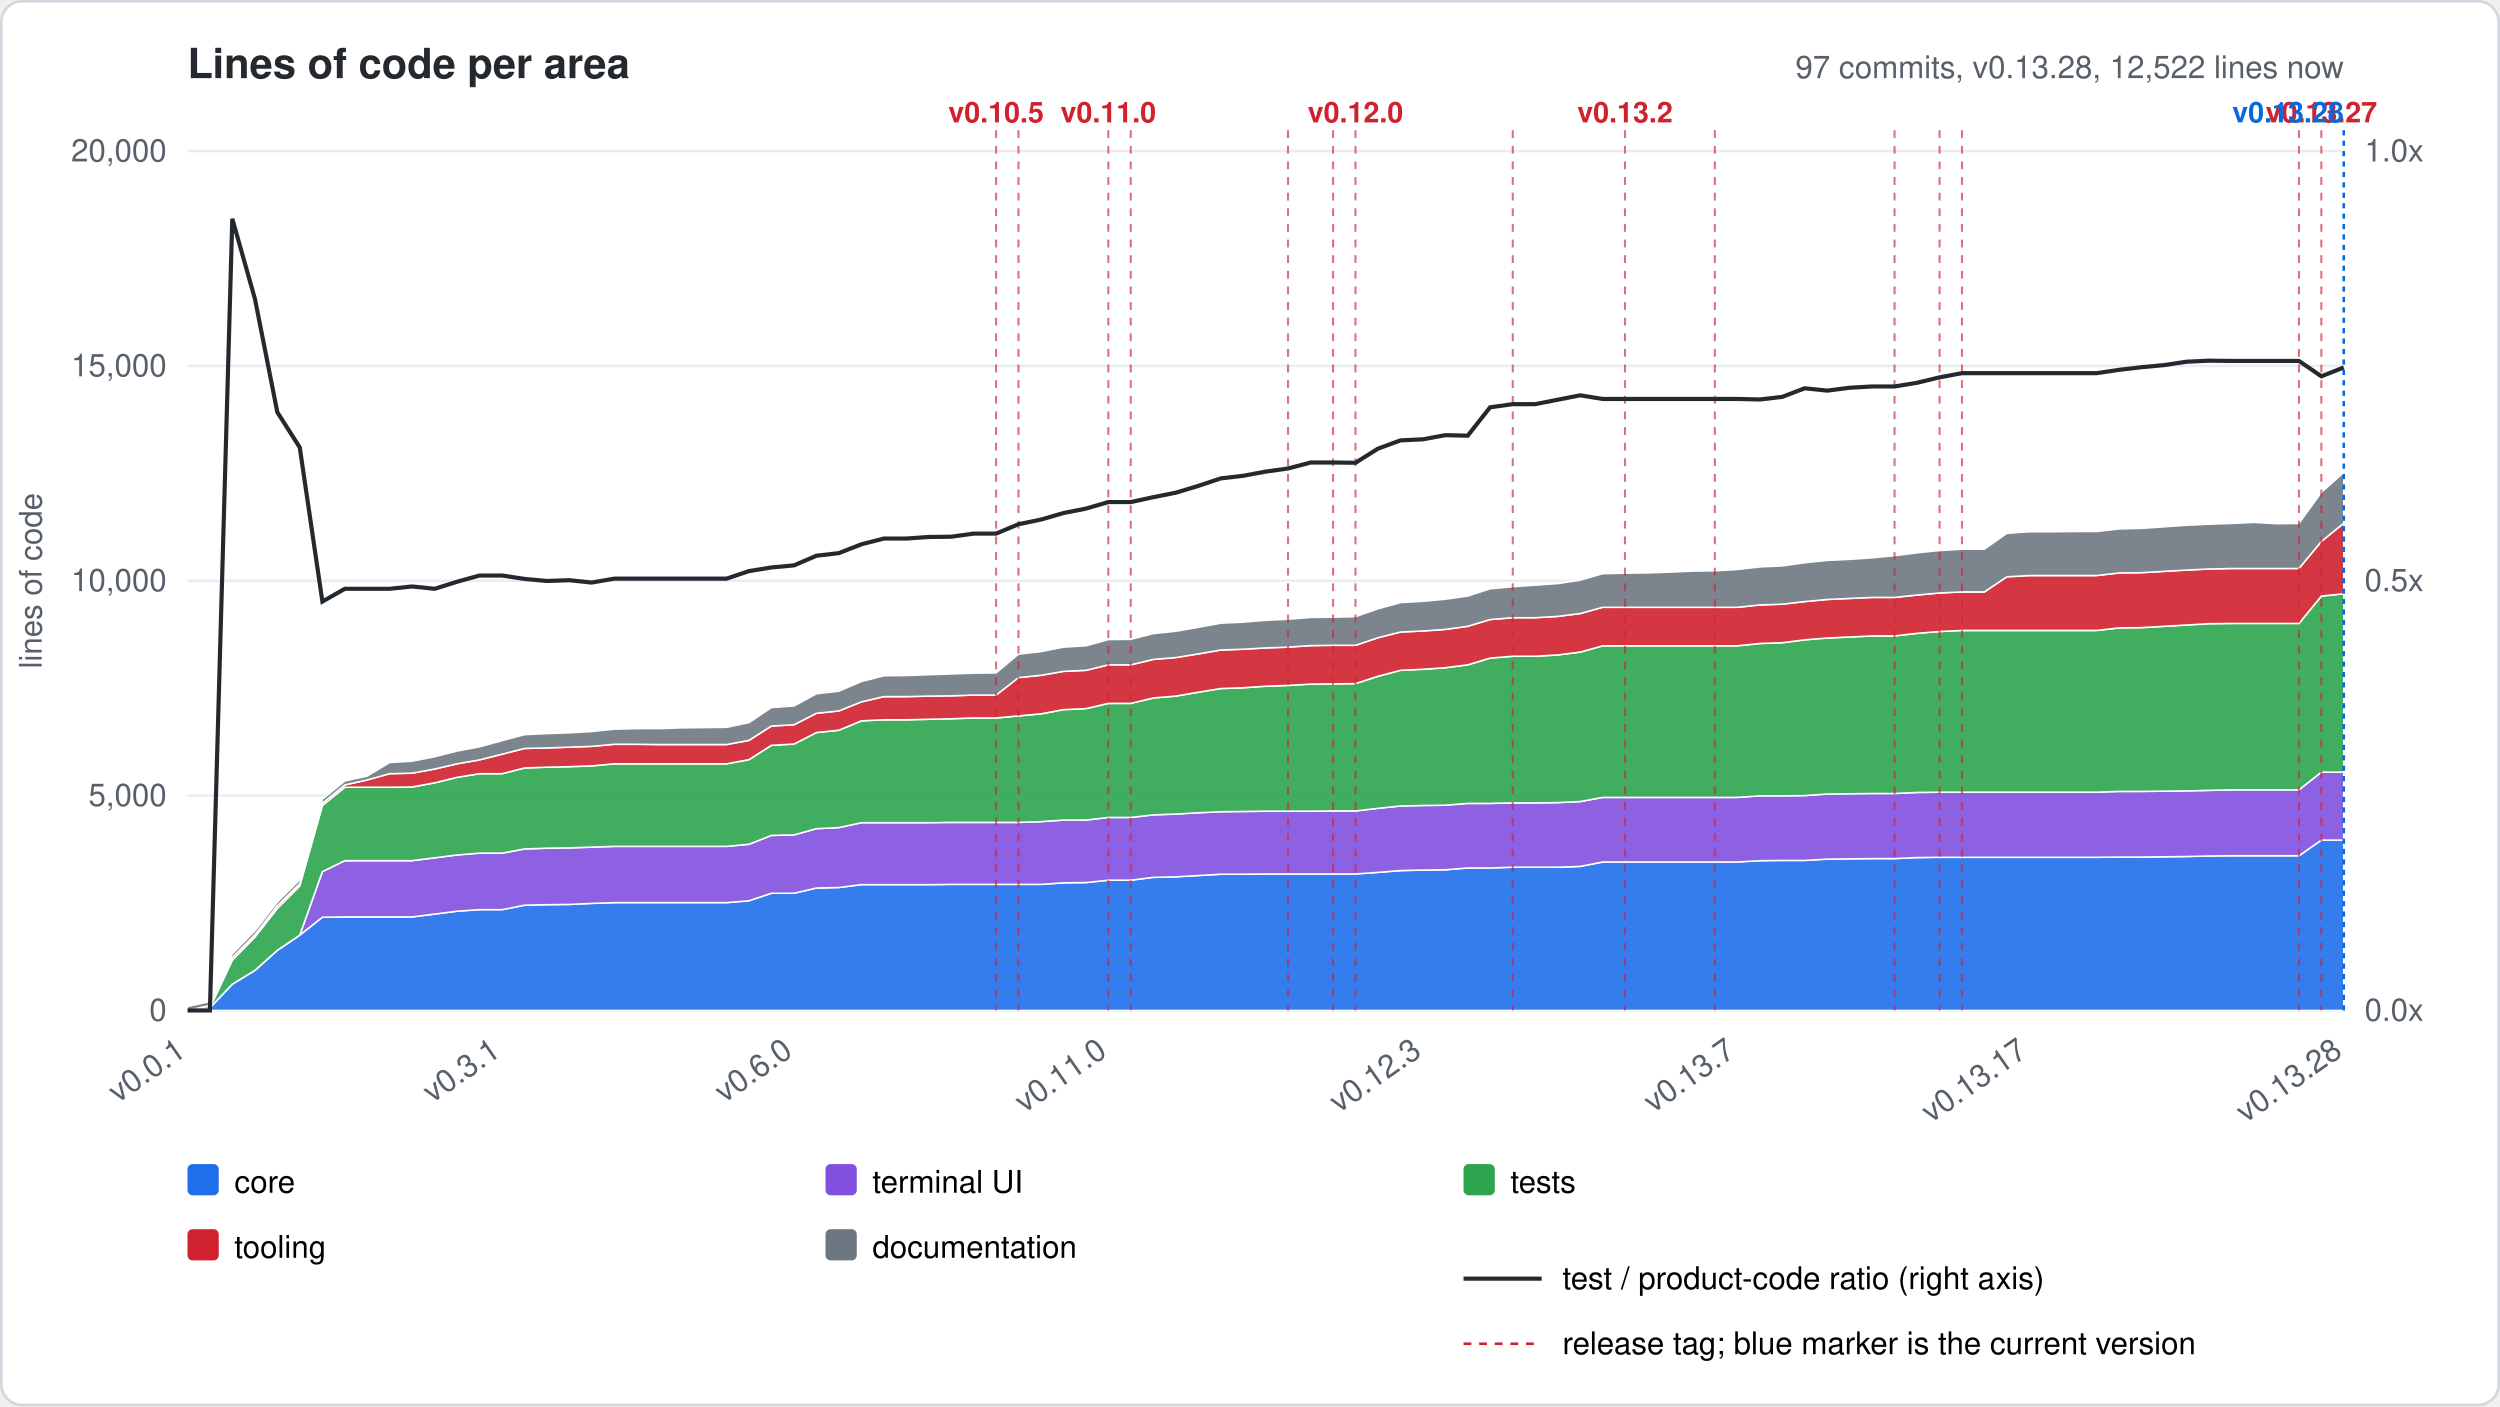
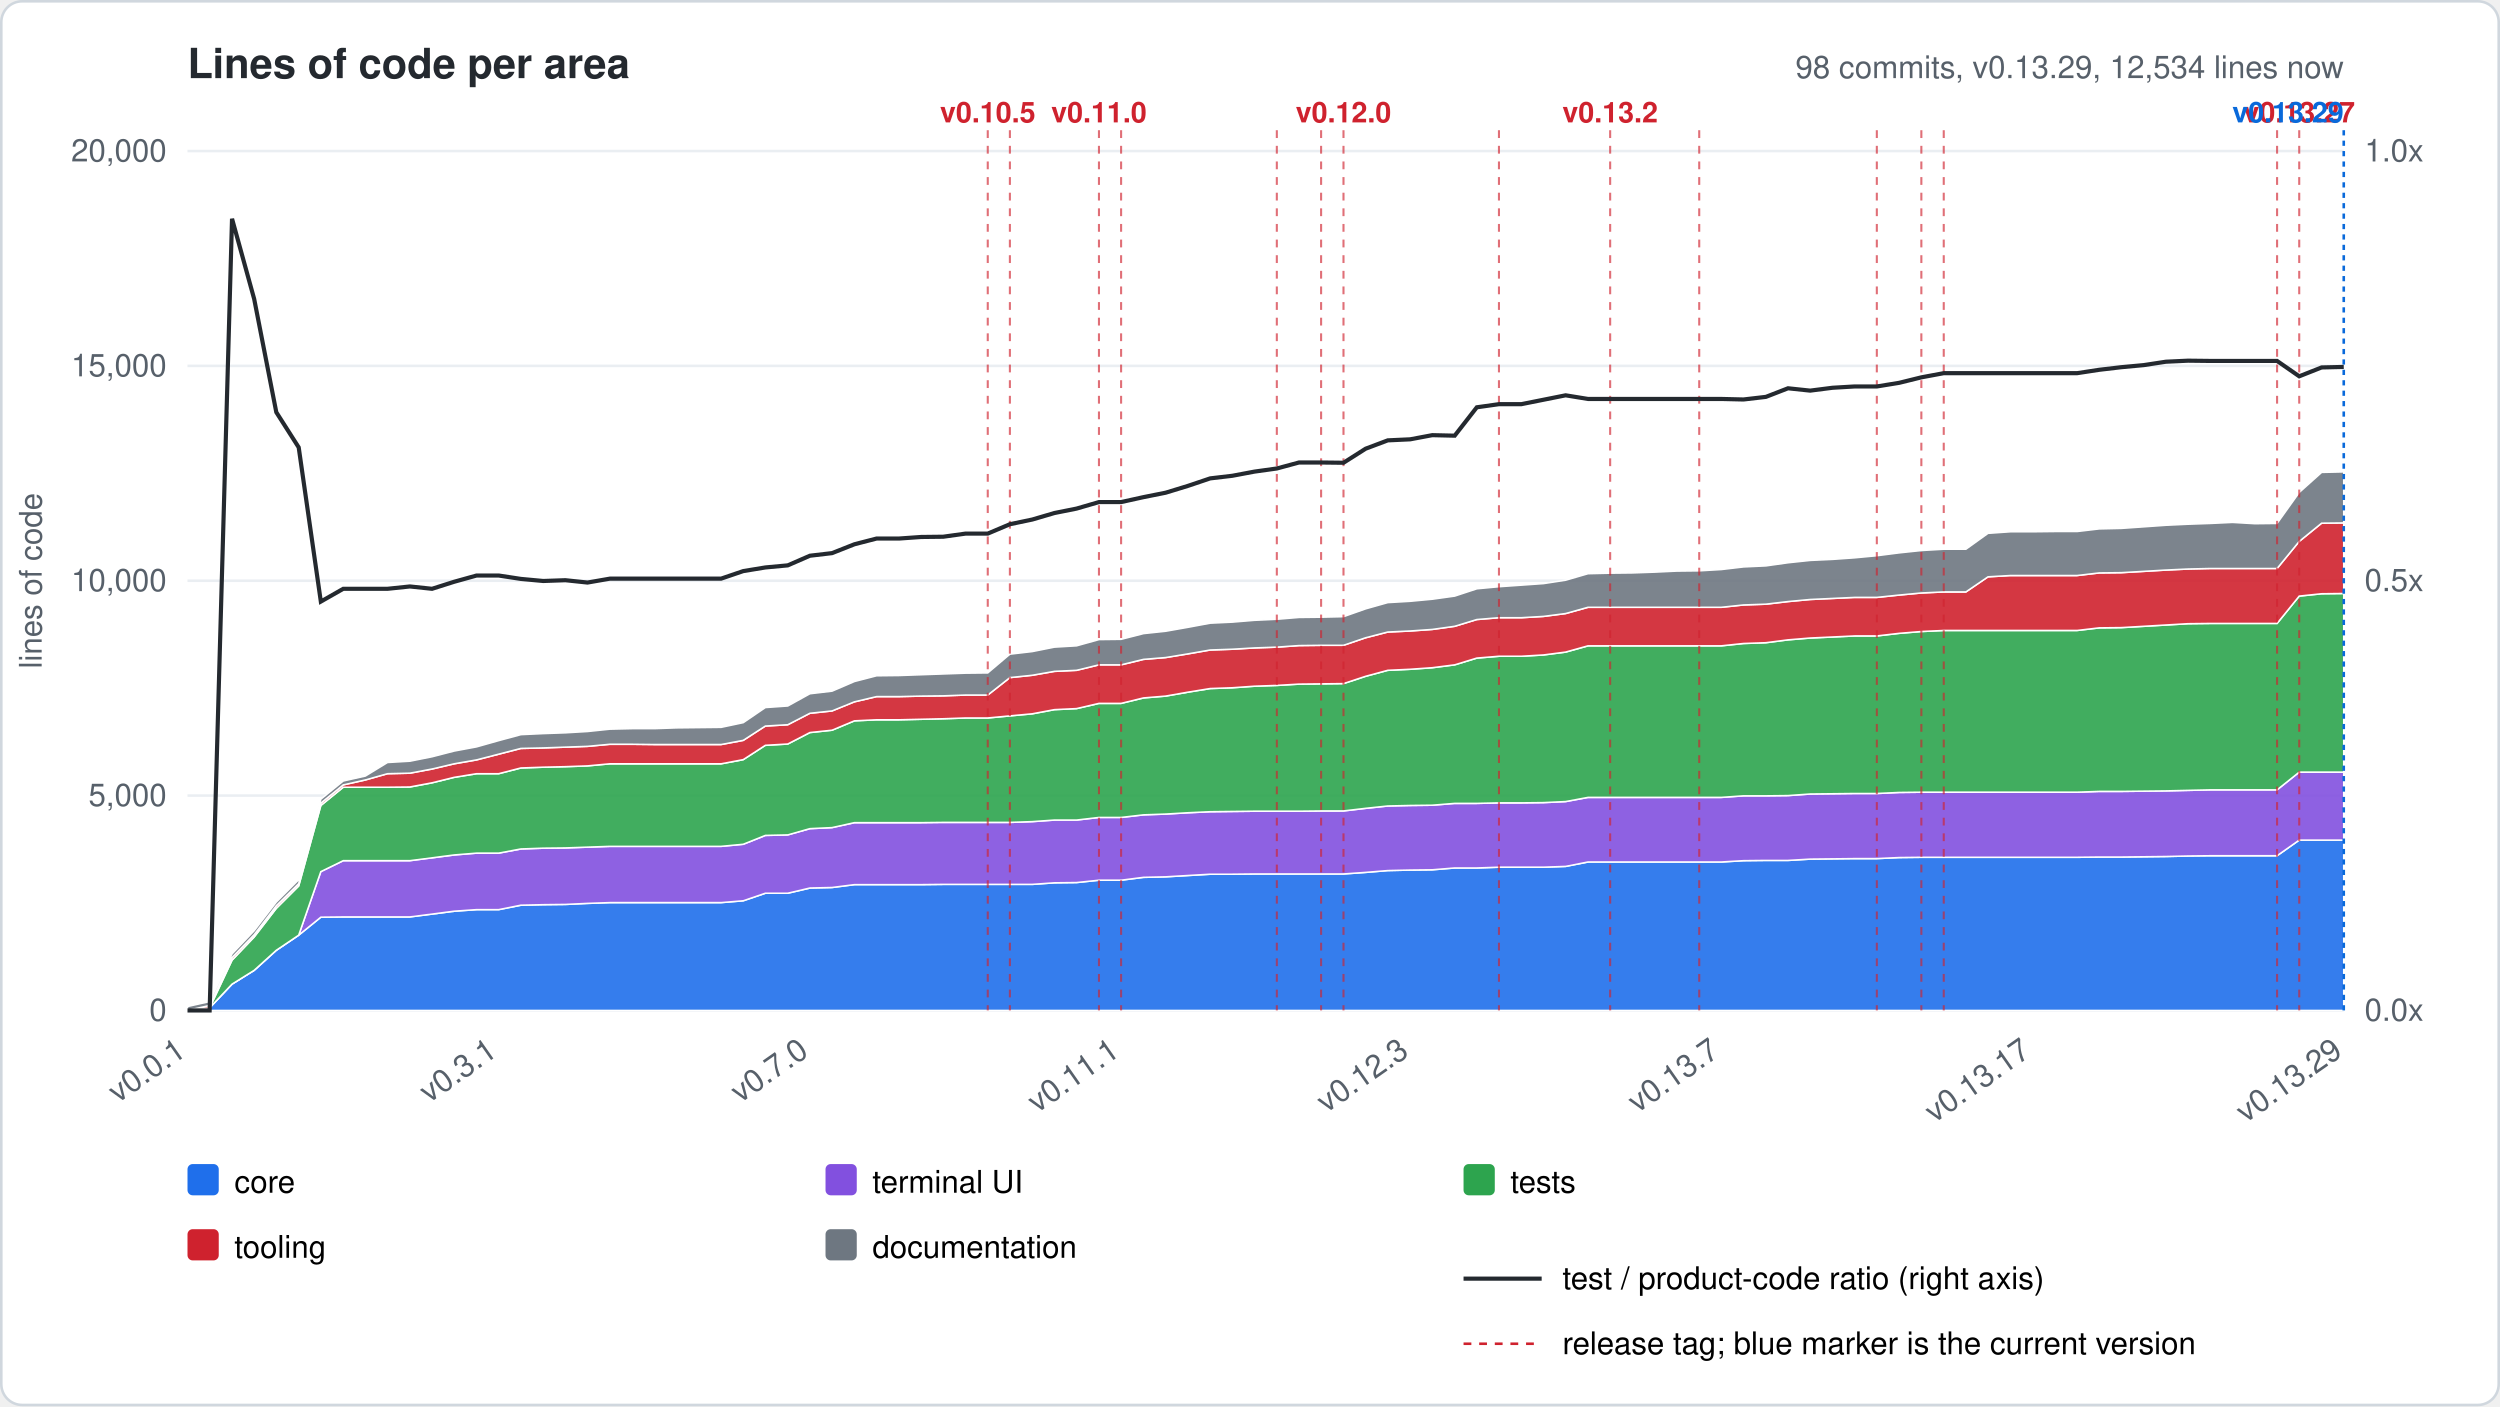
<svg xmlns="http://www.w3.org/2000/svg" width="960" height="540" viewBox="0 0 960 540" role="img" font-family="Helvetica, Arial, sans-serif" font-size="12">
  <rect x="0.5" y="0.5" width="959" height="539" rx="8" fill="#ffffff" stroke="#d0d7de" />
  <text x="72" y="30" font-size="16" font-weight="bold" fill="#24292f">Lines of code per area</text>
-   <text x="900" y="30" text-anchor="end" fill="#57606a">97 commits, v0.13.28, 12,522 lines now</text>
+   <text x="900" y="30" text-anchor="end" fill="#57606a">98 commits, v0.13.29, 12,534 lines now</text>
  <line x1="72" y1="388.0" x2="900" y2="388.0" stroke="#eaeef2" />
  <text x="64" y="392.0" text-anchor="end" fill="#57606a">0</text>
  <line x1="72" y1="305.5" x2="900" y2="305.5" stroke="#eaeef2" />
  <text x="64" y="309.5" text-anchor="end" fill="#57606a">5,000</text>
  <line x1="72" y1="223.0" x2="900" y2="223.0" stroke="#eaeef2" />
  <text x="64" y="227.0" text-anchor="end" fill="#57606a">10,000</text>
  <line x1="72" y1="140.5" x2="900" y2="140.5" stroke="#eaeef2" />
  <text x="64" y="144.5" text-anchor="end" fill="#57606a">15,000</text>
  <line x1="72" y1="58.0" x2="900" y2="58.0" stroke="#eaeef2" />
  <text x="64" y="62.0" text-anchor="end" fill="#57606a">20,000</text>
  <text x="16" y="223.0" text-anchor="middle" fill="#57606a" transform="rotate(-90 16 223.0)">lines of code</text>
-   <polygon points="72.0,388.0 80.6,387.0 89.2,377.9 97.9,372.6 106.5,364.9 115.1,359.1 123.8,352.2 132.4,352.1 141.0,352.1 149.6,352.1 158.2,352.1 166.9,351.0 175.5,349.9 184.1,349.3 192.8,349.3 201.4,347.6 210.0,347.4 218.6,347.3 227.2,346.9 235.9,346.6 244.5,346.6 253.1,346.6 261.8,346.6 270.4,346.6 279.0,346.6 287.6,345.9 296.2,343.0 304.9,343.0 313.5,341.0 322.1,340.8 330.8,339.7 339.4,339.7 348.0,339.7 356.6,339.7 365.2,339.6 373.9,339.6 382.5,339.6 391.1,339.6 399.8,339.6 408.4,339.0 417.0,338.9 425.6,338.0 434.2,338.0 442.9,336.9 451.5,336.7 460.1,336.2 468.8,335.7 477.4,335.7 486.0,335.6 494.6,335.6 503.3,335.6 511.9,335.6 520.5,335.6 529.1,335.0 537.8,334.3 546.4,334.1 555.0,334.0 563.6,333.3 572.2,333.3 580.9,333.0 589.5,333.0 598.1,333.0 606.8,332.7 615.4,331.0 624.0,331.0 632.6,331.0 641.2,331.0 649.9,331.0 658.5,331.0 667.1,331.0 675.8,330.5 684.4,330.4 693.0,330.4 701.6,329.9 710.2,329.8 718.9,329.7 727.5,329.7 736.1,329.3 744.8,329.2 753.4,329.2 762.0,329.2 770.6,329.2 779.2,329.2 787.9,329.2 796.5,329.2 805.1,329.2 813.8,329.1 822.4,329.1 831.0,329.0 839.6,328.9 848.2,328.7 856.9,328.6 865.5,328.6 874.1,328.6 882.8,328.6 891.4,322.6 900.0,322.6 900.0,388.0 891.4,388.0 882.8,388.0 874.1,388.0 865.5,388.0 856.9,388.0 848.2,388.0 839.6,388.0 831.0,388.0 822.4,388.0 813.8,388.0 805.1,388.0 796.5,388.0 787.9,388.0 779.2,388.0 770.6,388.0 762.0,388.0 753.4,388.0 744.8,388.0 736.1,388.0 727.5,388.0 718.9,388.0 710.2,388.0 701.6,388.0 693.0,388.0 684.4,388.0 675.8,388.0 667.1,388.0 658.5,388.0 649.9,388.0 641.2,388.0 632.6,388.0 624.0,388.0 615.4,388.0 606.8,388.0 598.1,388.0 589.5,388.0 580.9,388.0 572.2,388.0 563.6,388.0 555.0,388.0 546.4,388.0 537.8,388.0 529.1,388.0 520.5,388.0 511.9,388.0 503.3,388.0 494.6,388.0 486.0,388.0 477.4,388.0 468.8,388.0 460.1,388.0 451.5,388.0 442.9,388.0 434.2,388.0 425.6,388.0 417.0,388.0 408.4,388.0 399.8,388.0 391.1,388.0 382.5,388.0 373.9,388.0 365.2,388.0 356.6,388.0 348.0,388.0 339.4,388.0 330.8,388.0 322.1,388.0 313.5,388.0 304.9,388.0 296.2,388.0 287.6,388.0 279.0,388.0 270.4,388.0 261.8,388.0 253.1,388.0 244.5,388.0 235.9,388.0 227.2,388.0 218.6,388.0 210.0,388.0 201.4,388.0 192.8,388.0 184.1,388.0 175.5,388.0 166.9,388.0 158.2,388.0 149.6,388.0 141.0,388.0 132.4,388.0 123.8,388.0 115.1,388.0 106.5,388.0 97.9,388.0 89.2,388.0 80.6,388.0 72.0,388.0" fill="#1f6feb" fill-opacity="0.9" stroke="#ffffff" stroke-width="0.6" />
-   <polygon points="72.0,388.0 80.6,387.0 89.2,377.9 97.9,372.6 106.5,364.9 115.1,359.1 123.8,334.7 132.4,330.5 141.0,330.5 149.6,330.5 158.2,330.5 166.9,329.4 175.5,328.3 184.1,327.6 192.8,327.6 201.4,326.0 210.0,325.7 218.6,325.6 227.2,325.3 235.9,325.0 244.5,325.0 253.1,325.0 261.8,325.0 270.4,325.0 279.0,325.0 287.6,324.2 296.2,320.8 304.9,320.6 313.5,318.2 322.1,317.8 330.8,315.9 339.4,315.9 348.0,315.9 356.6,315.9 365.2,315.8 373.9,315.8 382.5,315.8 391.1,315.8 399.8,315.5 408.4,314.9 417.0,314.9 425.6,313.9 434.2,313.9 442.9,312.9 451.5,312.6 460.1,312.1 468.8,311.7 477.4,311.6 486.0,311.5 494.6,311.5 503.3,311.5 511.9,311.4 520.5,311.4 529.1,310.4 537.8,309.5 546.4,309.3 555.0,309.2 563.6,308.5 572.2,308.5 580.9,308.3 589.5,308.3 598.1,308.2 606.8,307.8 615.4,306.2 624.0,306.2 632.6,306.2 641.2,306.2 649.9,306.2 658.5,306.2 667.1,306.2 675.8,305.6 684.4,305.6 693.0,305.5 701.6,304.9 710.2,304.8 718.9,304.7 727.5,304.7 736.1,304.3 744.8,304.2 753.4,304.2 762.0,304.2 770.6,304.2 779.2,304.2 787.9,304.2 796.5,304.2 805.1,304.2 813.8,303.9 822.4,303.9 831.0,303.8 839.6,303.7 848.2,303.5 856.9,303.3 865.5,303.3 874.1,303.3 882.8,303.3 891.4,296.5 900.0,296.5 900.0,322.6 891.4,322.6 882.8,328.6 874.1,328.6 865.5,328.6 856.9,328.6 848.2,328.7 839.6,328.9 831.0,329.0 822.4,329.1 813.8,329.1 805.1,329.2 796.5,329.2 787.9,329.2 779.2,329.2 770.6,329.2 762.0,329.2 753.4,329.2 744.8,329.2 736.1,329.3 727.5,329.7 718.9,329.7 710.2,329.8 701.6,329.9 693.0,330.4 684.4,330.4 675.8,330.5 667.1,331.0 658.5,331.0 649.9,331.0 641.2,331.0 632.6,331.0 624.0,331.0 615.4,331.0 606.8,332.7 598.1,333.0 589.5,333.0 580.9,333.0 572.2,333.3 563.6,333.3 555.0,334.0 546.4,334.1 537.8,334.3 529.1,335.0 520.5,335.6 511.9,335.6 503.3,335.6 494.6,335.6 486.0,335.6 477.4,335.7 468.8,335.7 460.1,336.2 451.5,336.7 442.9,336.9 434.2,338.0 425.6,338.0 417.0,338.9 408.4,339.0 399.8,339.6 391.1,339.6 382.5,339.6 373.9,339.6 365.2,339.6 356.6,339.7 348.0,339.7 339.4,339.7 330.8,339.7 322.1,340.8 313.5,341.0 304.9,343.0 296.2,343.0 287.6,345.9 279.0,346.6 270.4,346.6 261.8,346.6 253.1,346.6 244.5,346.6 235.9,346.6 227.2,346.9 218.6,347.3 210.0,347.4 201.4,347.6 192.8,349.3 184.1,349.3 175.5,349.9 166.9,351.0 158.2,352.1 149.6,352.1 141.0,352.1 132.4,352.1 123.8,352.2 115.1,359.1 106.5,364.9 97.9,372.6 89.2,377.9 80.6,387.0 72.0,388.0" fill="#8250df" fill-opacity="0.9" stroke="#ffffff" stroke-width="0.6" />
-   <polygon points="72.0,388.0 80.6,387.0 89.2,368.7 97.9,359.8 106.5,348.8 115.1,340.2 123.8,309.3 132.4,302.3 141.0,302.3 149.6,302.3 158.2,302.2 166.9,300.6 175.5,298.5 184.1,297.1 192.8,297.1 201.4,294.9 210.0,294.6 218.6,294.4 227.2,294.1 235.9,293.3 244.5,293.3 253.1,293.3 261.8,293.3 270.4,293.3 279.0,293.3 287.6,291.7 296.2,286.2 304.9,285.7 313.5,281.3 322.1,280.4 330.8,276.8 339.4,276.4 348.0,276.4 356.6,276.2 365.2,276.0 373.9,275.7 382.5,275.7 391.1,274.9 399.8,274.1 408.4,272.5 417.0,272.1 425.6,270.1 434.2,270.1 442.9,268.0 451.5,267.3 460.1,265.8 468.8,264.4 477.4,264.1 486.0,263.5 494.6,263.2 503.3,262.7 511.9,262.6 520.5,262.5 529.1,259.7 537.8,257.4 546.4,257.0 555.0,256.4 563.6,255.3 572.2,252.7 580.9,252.0 589.5,252.0 598.1,251.5 606.8,250.4 615.4,248.0 624.0,248.0 632.6,248.0 641.2,248.0 649.9,248.0 658.5,248.0 667.1,248.0 675.8,247.1 684.4,246.8 693.0,245.7 701.6,245.0 710.2,244.6 718.9,244.2 727.5,244.2 736.1,243.2 744.8,242.5 753.4,242.1 762.0,242.1 770.6,242.1 779.2,242.1 787.9,242.1 796.5,242.1 805.1,242.1 813.8,241.1 822.4,241.0 831.0,240.5 839.6,240.0 848.2,239.5 856.9,239.4 865.5,239.4 874.1,239.4 882.8,239.4 891.4,228.9 900.0,228.0 900.0,296.5 891.4,296.5 882.8,303.3 874.1,303.3 865.5,303.3 856.9,303.3 848.2,303.5 839.6,303.7 831.0,303.8 822.4,303.9 813.8,303.9 805.1,304.2 796.5,304.2 787.9,304.2 779.2,304.2 770.6,304.2 762.0,304.2 753.4,304.2 744.8,304.2 736.1,304.3 727.5,304.7 718.9,304.7 710.2,304.8 701.6,304.9 693.0,305.5 684.4,305.6 675.8,305.6 667.1,306.2 658.5,306.2 649.9,306.2 641.2,306.2 632.6,306.2 624.0,306.2 615.4,306.2 606.8,307.8 598.1,308.2 589.5,308.3 580.9,308.3 572.2,308.5 563.6,308.5 555.0,309.2 546.4,309.3 537.8,309.5 529.1,310.4 520.5,311.4 511.9,311.4 503.3,311.5 494.6,311.5 486.0,311.5 477.4,311.6 468.8,311.7 460.1,312.1 451.5,312.6 442.9,312.9 434.2,313.9 425.6,313.9 417.0,314.9 408.4,314.9 399.8,315.5 391.1,315.8 382.5,315.8 373.9,315.8 365.2,315.8 356.6,315.9 348.0,315.9 339.4,315.9 330.8,315.9 322.1,317.8 313.5,318.2 304.9,320.6 296.2,320.8 287.6,324.2 279.0,325.0 270.4,325.0 261.8,325.0 253.1,325.0 244.5,325.0 235.9,325.0 227.2,325.3 218.6,325.6 210.0,325.7 201.4,326.0 192.8,327.6 184.1,327.6 175.5,328.3 166.9,329.4 158.2,330.5 149.6,330.5 141.0,330.5 132.4,330.5 123.8,334.7 115.1,359.1 106.5,364.9 97.9,372.6 89.2,377.9 80.6,387.0 72.0,388.0" fill="#2da44e" fill-opacity="0.9" stroke="#ffffff" stroke-width="0.6" />
-   <polygon points="72.0,388.0 80.6,386.1 89.2,367.7 97.9,358.9 106.5,347.8 115.1,339.3 123.8,308.4 132.4,301.4 141.0,299.5 149.6,297.1 158.2,296.9 166.9,295.3 175.5,293.3 184.1,291.8 192.8,289.6 201.4,287.4 210.0,287.2 218.6,286.9 227.2,286.6 235.9,285.8 244.5,285.8 253.1,285.9 261.8,285.9 270.4,285.9 279.0,285.9 287.6,284.3 296.2,278.8 304.9,278.3 313.5,273.9 322.1,273.0 330.8,269.5 339.4,267.5 348.0,267.5 356.6,267.3 365.2,267.2 373.9,266.9 382.5,266.9 391.1,260.2 399.8,259.3 408.4,257.8 417.0,257.4 425.6,255.3 434.2,255.3 442.9,253.2 451.5,252.5 460.1,251.1 468.8,249.6 477.4,249.3 486.0,248.8 494.6,248.5 503.3,247.9 511.9,247.8 520.5,247.8 529.1,244.9 537.8,242.7 546.4,242.3 555.0,241.7 563.6,240.5 572.2,237.9 580.9,237.2 589.5,237.2 598.1,236.7 606.8,235.6 615.4,233.2 624.0,233.2 632.6,233.2 641.2,233.2 649.9,233.2 658.5,233.2 667.1,233.2 675.8,232.3 684.4,232.0 693.0,231.0 701.6,230.2 710.2,229.8 718.9,229.4 727.5,229.4 736.1,228.5 744.8,227.7 753.4,227.3 762.0,227.3 770.6,221.5 779.2,221.0 787.9,221.0 796.5,221.0 805.1,221.0 813.8,220.0 822.4,219.9 831.0,219.4 839.6,218.9 848.2,218.5 856.9,218.3 865.5,218.3 874.1,218.3 882.8,218.3 891.4,207.9 900.0,200.9 900.0,228.0 891.4,228.9 882.8,239.4 874.1,239.4 865.5,239.4 856.9,239.4 848.2,239.5 839.6,240.0 831.0,240.5 822.4,241.0 813.8,241.1 805.1,242.1 796.5,242.1 787.9,242.1 779.2,242.1 770.6,242.1 762.0,242.1 753.4,242.1 744.8,242.5 736.1,243.2 727.5,244.2 718.9,244.2 710.2,244.6 701.6,245.0 693.0,245.7 684.4,246.8 675.8,247.1 667.1,248.0 658.5,248.0 649.9,248.0 641.2,248.0 632.6,248.0 624.0,248.0 615.4,248.0 606.8,250.4 598.1,251.5 589.5,252.0 580.9,252.0 572.2,252.7 563.6,255.3 555.0,256.4 546.4,257.0 537.8,257.4 529.1,259.7 520.5,262.5 511.9,262.6 503.3,262.7 494.6,263.2 486.0,263.5 477.4,264.1 468.8,264.4 460.1,265.8 451.5,267.3 442.9,268.0 434.2,270.1 425.6,270.1 417.0,272.1 408.4,272.5 399.8,274.1 391.1,274.9 382.5,275.7 373.9,275.7 365.2,276.0 356.6,276.2 348.0,276.4 339.4,276.4 330.8,276.8 322.1,280.4 313.5,281.3 304.9,285.7 296.2,286.2 287.6,291.7 279.0,293.3 270.4,293.3 261.8,293.3 253.1,293.3 244.5,293.3 235.9,293.3 227.2,294.1 218.6,294.4 210.0,294.6 201.4,294.9 192.8,297.1 184.1,297.1 175.5,298.5 166.9,300.6 158.2,302.2 149.6,302.3 141.0,302.3 132.4,302.3 123.8,309.3 115.1,340.2 106.5,348.8 97.9,359.8 89.2,368.7 80.6,387.0 72.0,388.0" fill="#cf222e" fill-opacity="0.9" stroke="#ffffff" stroke-width="0.6" />
-   <polygon points="72.0,386.5 80.6,384.6 89.2,366.3 97.9,357.4 106.5,346.4 115.1,337.8 123.8,306.9 132.4,299.9 141.0,298.0 149.6,292.8 158.2,292.3 166.9,290.6 175.5,288.4 184.1,286.8 192.8,284.4 201.4,282.1 210.0,281.7 218.6,281.4 227.2,280.9 235.9,280.0 244.5,279.8 253.1,279.8 261.8,279.5 270.4,279.4 279.0,279.3 287.6,277.5 296.2,271.7 304.9,271.1 313.5,266.4 322.1,265.4 330.8,261.7 339.4,259.5 348.0,259.4 356.6,259.1 365.2,258.8 373.9,258.5 382.5,258.4 391.1,251.2 399.8,250.2 408.4,248.5 417.0,248.0 425.6,245.6 434.2,245.5 442.9,243.3 451.5,242.4 460.1,240.9 468.8,239.3 477.4,238.9 486.0,238.2 494.6,237.8 503.3,237.1 511.9,237.0 520.5,236.8 529.1,233.8 537.8,231.4 546.4,230.9 555.0,230.1 563.6,228.9 572.2,226.1 580.9,225.3 589.5,224.7 598.1,224.1 606.8,222.8 615.4,220.3 624.0,220.1 632.6,220.0 641.2,219.7 649.9,219.3 658.5,219.2 667.1,218.7 675.8,217.7 684.4,217.3 693.0,216.1 701.6,215.2 710.2,214.8 718.9,214.2 727.5,213.4 736.1,212.3 744.8,211.4 753.4,210.9 762.0,210.9 770.6,204.8 779.2,204.2 787.9,204.2 796.5,204.1 805.1,204.1 813.8,203.1 822.4,202.9 831.0,202.3 839.6,201.7 848.2,201.3 856.9,201.0 865.5,200.6 874.1,201.1 882.8,201.0 891.4,189.1 900.0,181.4 900.0,200.9 891.4,207.9 882.8,218.3 874.1,218.3 865.5,218.3 856.9,218.3 848.2,218.5 839.6,218.9 831.0,219.4 822.4,219.9 813.8,220.0 805.1,221.0 796.5,221.0 787.9,221.0 779.2,221.0 770.6,221.5 762.0,227.3 753.4,227.3 744.8,227.7 736.1,228.5 727.5,229.4 718.9,229.4 710.2,229.8 701.6,230.2 693.0,231.0 684.4,232.0 675.8,232.3 667.1,233.2 658.5,233.2 649.9,233.2 641.2,233.2 632.6,233.2 624.0,233.2 615.4,233.2 606.8,235.6 598.1,236.7 589.5,237.2 580.9,237.2 572.2,237.9 563.6,240.5 555.0,241.7 546.4,242.3 537.8,242.7 529.1,244.9 520.5,247.8 511.9,247.8 503.3,247.9 494.6,248.5 486.0,248.8 477.4,249.3 468.8,249.6 460.1,251.1 451.5,252.5 442.9,253.2 434.2,255.3 425.6,255.3 417.0,257.4 408.4,257.8 399.8,259.3 391.1,260.2 382.5,266.9 373.9,266.9 365.2,267.2 356.6,267.3 348.0,267.5 339.4,267.5 330.8,269.5 322.1,273.0 313.5,273.9 304.9,278.3 296.2,278.8 287.6,284.3 279.0,285.9 270.4,285.9 261.8,285.9 253.1,285.9 244.5,285.8 235.9,285.8 227.2,286.6 218.6,286.9 210.0,287.2 201.4,287.4 192.8,289.6 184.1,291.8 175.5,293.3 166.9,295.3 158.2,296.9 149.6,297.1 141.0,299.5 132.4,301.4 123.8,308.4 115.1,339.3 106.5,347.8 97.9,358.9 89.2,367.7 80.6,386.1 72.0,388.0" fill="#6e7781" fill-opacity="0.9" stroke="#ffffff" stroke-width="0.6" />
-   <line x1="382.5" y1="50" x2="382.5" y2="388" stroke="#cf222e" stroke-width="0.8" stroke-opacity="0.65" stroke-dasharray="3 3" />
-   <text x="382.5" y="47" text-anchor="middle" font-size="11" font-weight="bold" fill="#cf222e">v0.10.5</text>
-   <line x1="391.1" y1="50" x2="391.1" y2="388" stroke="#cf222e" stroke-width="0.8" stroke-opacity="0.65" stroke-dasharray="3 3" />
-   <line x1="425.6" y1="50" x2="425.6" y2="388" stroke="#cf222e" stroke-width="0.8" stroke-opacity="0.65" stroke-dasharray="3 3" />
-   <text x="425.6" y="47" text-anchor="middle" font-size="11" font-weight="bold" fill="#cf222e">v0.11.0</text>
-   <line x1="434.2" y1="50" x2="434.2" y2="388" stroke="#cf222e" stroke-width="0.8" stroke-opacity="0.65" stroke-dasharray="3 3" />
-   <line x1="494.6" y1="50" x2="494.6" y2="388" stroke="#cf222e" stroke-width="0.8" stroke-opacity="0.65" stroke-dasharray="3 3" />
-   <line x1="511.9" y1="50" x2="511.9" y2="388" stroke="#cf222e" stroke-width="0.8" stroke-opacity="0.65" stroke-dasharray="3 3" />
-   <line x1="520.5" y1="50" x2="520.5" y2="388" stroke="#cf222e" stroke-width="0.8" stroke-opacity="0.65" stroke-dasharray="3 3" />
-   <text x="520.5" y="47" text-anchor="middle" font-size="11" font-weight="bold" fill="#cf222e">v0.12.0</text>
-   <line x1="580.9" y1="50" x2="580.9" y2="388" stroke="#cf222e" stroke-width="0.8" stroke-opacity="0.65" stroke-dasharray="3 3" />
-   <line x1="624.0" y1="50" x2="624.0" y2="388" stroke="#cf222e" stroke-width="0.8" stroke-opacity="0.65" stroke-dasharray="3 3" />
-   <text x="624.0" y="47" text-anchor="middle" font-size="11" font-weight="bold" fill="#cf222e">v0.13.2</text>
-   <line x1="658.5" y1="50" x2="658.5" y2="388" stroke="#cf222e" stroke-width="0.8" stroke-opacity="0.65" stroke-dasharray="3 3" />
-   <line x1="727.5" y1="50" x2="727.5" y2="388" stroke="#cf222e" stroke-width="0.8" stroke-opacity="0.65" stroke-dasharray="3 3" />
-   <line x1="744.8" y1="50" x2="744.8" y2="388" stroke="#cf222e" stroke-width="0.8" stroke-opacity="0.65" stroke-dasharray="3 3" />
-   <line x1="753.4" y1="50" x2="753.4" y2="388" stroke="#cf222e" stroke-width="0.8" stroke-opacity="0.65" stroke-dasharray="3 3" />
-   <line x1="882.8" y1="50" x2="882.8" y2="388" stroke="#cf222e" stroke-width="0.8" stroke-opacity="0.65" stroke-dasharray="3 3" />
-   <line x1="891.4" y1="50" x2="891.4" y2="388" stroke="#cf222e" stroke-width="0.8" stroke-opacity="0.65" stroke-dasharray="3 3" />
-   <text x="891.4" y="47" text-anchor="middle" font-size="11" font-weight="bold" fill="#cf222e">v0.13.27</text>
+   <polygon points="72.0,388.0 80.5,387.0 89.1,377.9 97.6,372.6 106.1,364.9 114.7,359.1 123.2,352.2 131.8,352.1 140.3,352.1 148.8,352.1 157.4,352.1 165.9,351.0 174.4,349.9 183.0,349.3 191.5,349.3 200.0,347.6 208.6,347.4 217.1,347.3 225.6,346.9 234.2,346.6 242.7,346.6 251.3,346.6 259.8,346.6 268.3,346.6 276.9,346.6 285.4,345.9 293.9,343.0 302.5,343.0 311.0,341.0 319.5,340.8 328.1,339.7 336.6,339.7 345.2,339.7 353.7,339.7 362.2,339.6 370.8,339.6 379.3,339.6 387.8,339.6 396.4,339.6 404.9,339.0 413.4,338.9 422.0,338.0 430.5,338.0 439.1,336.9 447.6,336.7 456.1,336.2 464.7,335.7 473.2,335.7 481.7,335.6 490.3,335.6 498.8,335.6 507.3,335.6 515.9,335.6 524.4,335.0 532.9,334.3 541.5,334.1 550.0,334.0 558.6,333.3 567.1,333.3 575.6,333.0 584.2,333.0 592.7,333.0 601.2,332.7 609.8,331.0 618.3,331.0 626.8,331.0 635.4,331.0 643.9,331.0 652.5,331.0 661.0,331.0 669.5,330.5 678.1,330.4 686.6,330.4 695.1,329.9 703.7,329.8 712.2,329.7 720.7,329.7 729.3,329.3 737.8,329.2 746.4,329.2 754.9,329.2 763.4,329.2 772.0,329.2 780.5,329.2 789.0,329.2 797.6,329.2 806.1,329.1 814.6,329.1 823.2,329.0 831.7,328.9 840.2,328.7 848.8,328.6 857.3,328.6 865.9,328.6 874.4,328.6 882.9,322.6 891.5,322.6 900.0,322.6 900.0,388.0 891.5,388.0 882.9,388.0 874.4,388.0 865.9,388.0 857.3,388.0 848.8,388.0 840.2,388.0 831.7,388.0 823.2,388.0 814.6,388.0 806.1,388.0 797.6,388.0 789.0,388.0 780.5,388.0 772.0,388.0 763.4,388.0 754.9,388.0 746.4,388.0 737.8,388.0 729.3,388.0 720.7,388.0 712.2,388.0 703.7,388.0 695.1,388.0 686.6,388.0 678.1,388.0 669.5,388.0 661.0,388.0 652.5,388.0 643.9,388.0 635.4,388.0 626.8,388.0 618.3,388.0 609.8,388.0 601.2,388.0 592.7,388.0 584.2,388.0 575.6,388.0 567.1,388.0 558.6,388.0 550.0,388.0 541.5,388.0 532.9,388.0 524.4,388.0 515.9,388.0 507.3,388.0 498.8,388.0 490.3,388.0 481.7,388.0 473.2,388.0 464.7,388.0 456.1,388.0 447.6,388.0 439.1,388.0 430.5,388.0 422.0,388.0 413.4,388.0 404.9,388.0 396.4,388.0 387.8,388.0 379.3,388.0 370.8,388.0 362.2,388.0 353.7,388.0 345.2,388.0 336.6,388.0 328.1,388.0 319.5,388.0 311.0,388.0 302.5,388.0 293.9,388.0 285.4,388.0 276.9,388.0 268.3,388.0 259.8,388.0 251.3,388.0 242.7,388.0 234.2,388.0 225.6,388.0 217.1,388.0 208.6,388.0 200.0,388.0 191.5,388.0 183.0,388.0 174.4,388.0 165.9,388.0 157.4,388.0 148.8,388.0 140.3,388.0 131.8,388.0 123.2,388.0 114.7,388.0 106.1,388.0 97.6,388.0 89.1,388.0 80.5,388.0 72.0,388.0" fill="#1f6feb" fill-opacity="0.9" stroke="#ffffff" stroke-width="0.6" />
+   <polygon points="72.0,388.0 80.5,387.0 89.1,377.9 97.6,372.6 106.1,364.9 114.7,359.1 123.2,334.7 131.8,330.5 140.3,330.5 148.8,330.5 157.4,330.5 165.9,329.4 174.4,328.3 183.0,327.6 191.5,327.6 200.0,326.0 208.6,325.7 217.1,325.6 225.6,325.3 234.2,325.0 242.7,325.0 251.3,325.0 259.8,325.0 268.3,325.0 276.9,325.0 285.4,324.2 293.9,320.8 302.5,320.6 311.0,318.2 319.5,317.8 328.1,315.9 336.6,315.9 345.2,315.9 353.7,315.9 362.2,315.8 370.8,315.8 379.3,315.8 387.8,315.8 396.4,315.5 404.9,314.9 413.4,314.9 422.0,313.9 430.5,313.9 439.1,312.9 447.6,312.6 456.1,312.1 464.7,311.7 473.2,311.6 481.7,311.5 490.3,311.5 498.8,311.5 507.3,311.4 515.9,311.4 524.4,310.4 532.9,309.5 541.5,309.3 550.0,309.2 558.6,308.5 567.1,308.5 575.6,308.3 584.2,308.3 592.7,308.2 601.2,307.8 609.8,306.2 618.3,306.2 626.8,306.2 635.4,306.2 643.9,306.2 652.5,306.2 661.0,306.2 669.5,305.6 678.1,305.6 686.6,305.5 695.1,304.9 703.7,304.8 712.2,304.7 720.7,304.7 729.3,304.3 737.8,304.2 746.4,304.2 754.9,304.2 763.4,304.2 772.0,304.2 780.5,304.2 789.0,304.2 797.6,304.2 806.1,303.9 814.6,303.9 823.2,303.8 831.7,303.7 840.2,303.5 848.8,303.3 857.3,303.3 865.9,303.3 874.4,303.3 882.9,296.5 891.5,296.5 900.0,296.5 900.0,322.6 891.5,322.6 882.9,322.6 874.4,328.6 865.9,328.6 857.3,328.6 848.8,328.6 840.2,328.7 831.7,328.9 823.2,329.0 814.6,329.1 806.1,329.1 797.6,329.2 789.0,329.2 780.5,329.2 772.0,329.2 763.4,329.2 754.9,329.2 746.4,329.2 737.8,329.2 729.3,329.3 720.7,329.7 712.2,329.7 703.7,329.8 695.1,329.9 686.6,330.4 678.1,330.4 669.5,330.5 661.0,331.0 652.5,331.0 643.9,331.0 635.4,331.0 626.8,331.0 618.3,331.0 609.8,331.0 601.2,332.7 592.7,333.0 584.2,333.0 575.6,333.0 567.1,333.3 558.6,333.3 550.0,334.0 541.5,334.1 532.9,334.3 524.4,335.0 515.9,335.6 507.3,335.6 498.8,335.6 490.3,335.6 481.7,335.6 473.2,335.7 464.7,335.7 456.1,336.2 447.6,336.7 439.1,336.9 430.5,338.0 422.0,338.0 413.4,338.9 404.9,339.0 396.4,339.6 387.8,339.6 379.3,339.6 370.8,339.6 362.2,339.6 353.7,339.7 345.2,339.7 336.6,339.7 328.1,339.7 319.5,340.8 311.0,341.0 302.5,343.0 293.9,343.0 285.4,345.9 276.9,346.6 268.3,346.6 259.8,346.6 251.3,346.6 242.7,346.6 234.2,346.6 225.6,346.9 217.1,347.3 208.6,347.4 200.0,347.6 191.5,349.3 183.0,349.3 174.4,349.9 165.9,351.0 157.4,352.1 148.8,352.1 140.3,352.1 131.8,352.1 123.2,352.2 114.7,359.1 106.1,364.9 97.6,372.6 89.1,377.9 80.5,387.0 72.0,388.0" fill="#8250df" fill-opacity="0.9" stroke="#ffffff" stroke-width="0.6" />
+   <polygon points="72.0,388.0 80.5,387.0 89.1,368.7 97.6,359.8 106.1,348.8 114.7,340.2 123.2,309.3 131.8,302.3 140.3,302.3 148.8,302.3 157.4,302.2 165.9,300.6 174.4,298.5 183.0,297.1 191.5,297.1 200.0,294.9 208.6,294.6 217.1,294.4 225.6,294.1 234.2,293.3 242.7,293.3 251.3,293.3 259.8,293.3 268.3,293.3 276.9,293.3 285.4,291.7 293.9,286.2 302.5,285.7 311.0,281.3 319.5,280.4 328.1,276.8 336.6,276.4 345.2,276.4 353.7,276.2 362.2,276.0 370.8,275.7 379.3,275.7 387.8,274.9 396.4,274.1 404.9,272.5 413.4,272.1 422.0,270.1 430.5,270.1 439.1,268.0 447.6,267.3 456.1,265.8 464.7,264.4 473.2,264.1 481.7,263.5 490.3,263.2 498.8,262.7 507.3,262.6 515.9,262.5 524.4,259.7 532.9,257.4 541.5,257.0 550.0,256.4 558.6,255.3 567.1,252.7 575.6,252.0 584.2,252.0 592.7,251.5 601.2,250.4 609.8,248.0 618.3,248.0 626.8,248.0 635.4,248.0 643.9,248.0 652.5,248.0 661.0,248.0 669.5,247.1 678.1,246.8 686.6,245.7 695.1,245.0 703.7,244.6 712.2,244.2 720.7,244.2 729.3,243.2 737.8,242.5 746.4,242.1 754.9,242.1 763.4,242.1 772.0,242.1 780.5,242.1 789.0,242.1 797.6,242.1 806.1,241.1 814.6,241.0 823.2,240.5 831.7,240.0 840.2,239.5 848.8,239.4 857.3,239.4 865.9,239.4 874.4,239.4 882.9,228.9 891.5,228.0 900.0,227.9 900.0,296.5 891.5,296.5 882.9,296.5 874.4,303.3 865.9,303.3 857.3,303.3 848.8,303.3 840.2,303.5 831.7,303.7 823.2,303.8 814.6,303.9 806.1,303.9 797.6,304.2 789.0,304.2 780.5,304.2 772.0,304.2 763.4,304.2 754.9,304.2 746.4,304.2 737.8,304.2 729.3,304.3 720.7,304.7 712.2,304.7 703.7,304.8 695.1,304.9 686.6,305.5 678.1,305.6 669.5,305.6 661.0,306.2 652.5,306.2 643.9,306.2 635.4,306.2 626.8,306.2 618.3,306.2 609.8,306.2 601.2,307.8 592.7,308.2 584.2,308.3 575.6,308.3 567.1,308.5 558.6,308.5 550.0,309.2 541.5,309.3 532.9,309.5 524.4,310.4 515.9,311.4 507.3,311.4 498.8,311.5 490.3,311.5 481.7,311.5 473.2,311.6 464.7,311.7 456.1,312.1 447.6,312.6 439.1,312.9 430.5,313.9 422.0,313.9 413.4,314.9 404.9,314.9 396.4,315.5 387.8,315.8 379.3,315.8 370.8,315.8 362.2,315.8 353.7,315.9 345.2,315.9 336.6,315.9 328.1,315.9 319.5,317.8 311.0,318.2 302.5,320.6 293.9,320.8 285.4,324.2 276.9,325.0 268.3,325.0 259.8,325.0 251.3,325.0 242.7,325.0 234.2,325.0 225.6,325.3 217.1,325.6 208.6,325.7 200.0,326.0 191.5,327.6 183.0,327.6 174.4,328.3 165.9,329.4 157.4,330.5 148.8,330.5 140.3,330.5 131.8,330.5 123.2,334.7 114.7,359.1 106.1,364.9 97.6,372.6 89.1,377.9 80.5,387.0 72.0,388.0" fill="#2da44e" fill-opacity="0.9" stroke="#ffffff" stroke-width="0.6" />
+   <polygon points="72.0,388.0 80.5,386.1 89.1,367.7 97.6,358.9 106.1,347.8 114.7,339.3 123.2,308.4 131.8,301.4 140.3,299.5 148.8,297.1 157.4,296.9 165.9,295.3 174.4,293.3 183.0,291.8 191.5,289.6 200.0,287.4 208.6,287.2 217.1,286.9 225.6,286.6 234.2,285.8 242.7,285.8 251.3,285.9 259.8,285.9 268.3,285.9 276.9,285.9 285.4,284.3 293.9,278.8 302.5,278.3 311.0,273.9 319.5,273.0 328.1,269.5 336.6,267.5 345.2,267.5 353.7,267.3 362.2,267.2 370.8,266.9 379.3,266.9 387.8,260.2 396.4,259.3 404.9,257.8 413.4,257.4 422.0,255.3 430.5,255.3 439.1,253.2 447.6,252.5 456.1,251.1 464.7,249.6 473.2,249.3 481.7,248.8 490.3,248.5 498.8,247.9 507.3,247.8 515.9,247.8 524.4,244.9 532.9,242.7 541.5,242.3 550.0,241.7 558.6,240.5 567.1,237.9 575.6,237.2 584.2,237.2 592.7,236.7 601.2,235.6 609.8,233.2 618.3,233.2 626.8,233.2 635.4,233.2 643.9,233.2 652.5,233.2 661.0,233.2 669.5,232.3 678.1,232.0 686.6,231.0 695.1,230.2 703.7,229.8 712.2,229.4 720.7,229.4 729.3,228.5 737.8,227.7 746.4,227.3 754.9,227.3 763.4,221.5 772.0,221.0 780.5,221.0 789.0,221.0 797.6,221.0 806.1,220.0 814.6,219.9 823.2,219.4 831.7,218.9 840.2,218.5 848.8,218.3 857.3,218.3 865.9,218.3 874.4,218.3 882.9,207.9 891.5,200.9 900.0,200.8 900.0,227.9 891.5,228.0 882.9,228.9 874.4,239.4 865.9,239.4 857.3,239.4 848.8,239.4 840.2,239.5 831.7,240.0 823.2,240.5 814.6,241.0 806.1,241.1 797.6,242.1 789.0,242.1 780.5,242.1 772.0,242.1 763.4,242.1 754.9,242.1 746.4,242.1 737.8,242.5 729.3,243.2 720.7,244.2 712.2,244.2 703.7,244.6 695.1,245.0 686.6,245.7 678.1,246.8 669.5,247.1 661.0,248.0 652.5,248.0 643.9,248.0 635.4,248.0 626.8,248.0 618.3,248.0 609.8,248.0 601.2,250.4 592.7,251.5 584.2,252.0 575.6,252.0 567.1,252.7 558.6,255.3 550.0,256.4 541.5,257.0 532.9,257.4 524.4,259.7 515.9,262.5 507.3,262.6 498.8,262.7 490.3,263.2 481.7,263.5 473.2,264.1 464.7,264.4 456.1,265.8 447.6,267.3 439.1,268.0 430.5,270.1 422.0,270.1 413.4,272.1 404.9,272.5 396.4,274.1 387.8,274.9 379.3,275.7 370.8,275.7 362.2,276.0 353.7,276.2 345.2,276.4 336.6,276.4 328.1,276.8 319.5,280.4 311.0,281.3 302.5,285.7 293.9,286.2 285.4,291.7 276.9,293.3 268.3,293.3 259.8,293.3 251.3,293.3 242.7,293.3 234.2,293.3 225.6,294.1 217.1,294.4 208.6,294.6 200.0,294.9 191.5,297.1 183.0,297.1 174.4,298.5 165.9,300.6 157.4,302.2 148.8,302.3 140.3,302.3 131.8,302.3 123.2,309.3 114.7,340.2 106.1,348.8 97.6,359.8 89.1,368.7 80.5,387.0 72.0,388.0" fill="#cf222e" fill-opacity="0.9" stroke="#ffffff" stroke-width="0.6" />
+   <polygon points="72.0,386.5 80.5,384.6 89.1,366.3 97.6,357.4 106.1,346.4 114.7,337.8 123.2,306.9 131.8,299.9 140.3,298.0 148.8,292.8 157.4,292.3 165.9,290.6 174.4,288.4 183.0,286.8 191.5,284.4 200.0,282.1 208.6,281.7 217.1,281.4 225.6,280.9 234.2,280.0 242.7,279.8 251.3,279.8 259.8,279.5 268.3,279.4 276.9,279.3 285.4,277.5 293.9,271.7 302.5,271.1 311.0,266.4 319.5,265.4 328.1,261.7 336.6,259.5 345.2,259.4 353.7,259.1 362.2,258.8 370.8,258.5 379.3,258.4 387.8,251.2 396.4,250.2 404.9,248.5 413.4,248.0 422.0,245.6 430.5,245.5 439.1,243.3 447.6,242.4 456.1,240.9 464.7,239.3 473.2,238.9 481.7,238.2 490.3,237.8 498.8,237.1 507.3,237.0 515.9,236.8 524.4,233.8 532.9,231.4 541.5,230.9 550.0,230.1 558.6,228.9 567.1,226.1 575.6,225.3 584.2,224.7 592.7,224.1 601.2,222.8 609.8,220.3 618.3,220.1 626.8,220.0 635.4,219.7 643.9,219.3 652.5,219.2 661.0,218.7 669.5,217.7 678.1,217.3 686.6,216.1 695.1,215.2 703.7,214.8 712.2,214.2 720.7,213.4 729.3,212.3 737.8,211.4 746.4,210.9 754.9,210.9 763.4,204.8 772.0,204.2 780.5,204.2 789.0,204.1 797.6,204.1 806.1,203.1 814.6,202.9 823.2,202.3 831.7,201.7 840.2,201.3 848.8,201.0 857.3,200.6 865.9,201.1 874.4,201.0 882.9,189.1 891.5,181.4 900.0,181.2 900.0,200.8 891.5,200.9 882.9,207.9 874.4,218.3 865.9,218.3 857.3,218.3 848.8,218.3 840.2,218.5 831.7,218.9 823.2,219.4 814.6,219.9 806.1,220.0 797.6,221.0 789.0,221.0 780.5,221.0 772.0,221.0 763.4,221.5 754.9,227.3 746.4,227.3 737.8,227.7 729.3,228.5 720.7,229.4 712.2,229.4 703.7,229.8 695.1,230.2 686.6,231.0 678.1,232.0 669.5,232.3 661.0,233.2 652.5,233.2 643.9,233.2 635.4,233.2 626.8,233.2 618.3,233.2 609.8,233.2 601.2,235.6 592.7,236.7 584.2,237.2 575.6,237.2 567.1,237.9 558.6,240.5 550.0,241.7 541.5,242.3 532.9,242.7 524.4,244.9 515.9,247.8 507.3,247.8 498.8,247.9 490.3,248.5 481.7,248.8 473.2,249.3 464.7,249.6 456.1,251.1 447.6,252.5 439.1,253.2 430.5,255.3 422.0,255.3 413.4,257.4 404.9,257.8 396.4,259.3 387.8,260.2 379.3,266.9 370.8,266.9 362.2,267.2 353.7,267.3 345.2,267.5 336.6,267.5 328.1,269.5 319.5,273.0 311.0,273.9 302.5,278.3 293.9,278.8 285.4,284.3 276.9,285.9 268.3,285.9 259.8,285.9 251.3,285.9 242.7,285.8 234.2,285.8 225.6,286.6 217.1,286.9 208.6,287.2 200.0,287.4 191.5,289.6 183.0,291.8 174.4,293.3 165.9,295.3 157.4,296.9 148.8,297.1 140.3,299.5 131.8,301.4 123.2,308.4 114.7,339.3 106.1,347.8 97.6,358.9 89.1,367.7 80.5,386.1 72.0,388.0" fill="#6e7781" fill-opacity="0.9" stroke="#ffffff" stroke-width="0.6" />
+   <line x1="379.3" y1="50" x2="379.3" y2="388" stroke="#cf222e" stroke-width="0.8" stroke-opacity="0.65" stroke-dasharray="3 3" />
+   <text x="379.3" y="47" text-anchor="middle" font-size="11" font-weight="bold" fill="#cf222e">v0.10.5</text>
+   <line x1="387.8" y1="50" x2="387.8" y2="388" stroke="#cf222e" stroke-width="0.8" stroke-opacity="0.65" stroke-dasharray="3 3" />
+   <line x1="422.0" y1="50" x2="422.0" y2="388" stroke="#cf222e" stroke-width="0.8" stroke-opacity="0.65" stroke-dasharray="3 3" />
+   <text x="422.0" y="47" text-anchor="middle" font-size="11" font-weight="bold" fill="#cf222e">v0.11.0</text>
+   <line x1="430.5" y1="50" x2="430.5" y2="388" stroke="#cf222e" stroke-width="0.8" stroke-opacity="0.65" stroke-dasharray="3 3" />
+   <line x1="490.3" y1="50" x2="490.3" y2="388" stroke="#cf222e" stroke-width="0.8" stroke-opacity="0.65" stroke-dasharray="3 3" />
+   <line x1="507.3" y1="50" x2="507.3" y2="388" stroke="#cf222e" stroke-width="0.8" stroke-opacity="0.65" stroke-dasharray="3 3" />
+   <line x1="515.9" y1="50" x2="515.9" y2="388" stroke="#cf222e" stroke-width="0.8" stroke-opacity="0.65" stroke-dasharray="3 3" />
+   <text x="515.9" y="47" text-anchor="middle" font-size="11" font-weight="bold" fill="#cf222e">v0.12.0</text>
+   <line x1="575.6" y1="50" x2="575.6" y2="388" stroke="#cf222e" stroke-width="0.8" stroke-opacity="0.65" stroke-dasharray="3 3" />
+   <line x1="618.3" y1="50" x2="618.3" y2="388" stroke="#cf222e" stroke-width="0.8" stroke-opacity="0.65" stroke-dasharray="3 3" />
+   <text x="618.3" y="47" text-anchor="middle" font-size="11" font-weight="bold" fill="#cf222e">v0.13.2</text>
+   <line x1="652.5" y1="50" x2="652.5" y2="388" stroke="#cf222e" stroke-width="0.8" stroke-opacity="0.65" stroke-dasharray="3 3" />
+   <line x1="720.7" y1="50" x2="720.7" y2="388" stroke="#cf222e" stroke-width="0.8" stroke-opacity="0.65" stroke-dasharray="3 3" />
+   <line x1="737.8" y1="50" x2="737.8" y2="388" stroke="#cf222e" stroke-width="0.8" stroke-opacity="0.65" stroke-dasharray="3 3" />
+   <line x1="746.4" y1="50" x2="746.4" y2="388" stroke="#cf222e" stroke-width="0.8" stroke-opacity="0.65" stroke-dasharray="3 3" />
+   <line x1="874.4" y1="50" x2="874.4" y2="388" stroke="#cf222e" stroke-width="0.8" stroke-opacity="0.65" stroke-dasharray="3 3" />
+   <line x1="882.9" y1="50" x2="882.9" y2="388" stroke="#cf222e" stroke-width="0.8" stroke-opacity="0.65" stroke-dasharray="3 3" />
+   <text x="882.9" y="47" text-anchor="middle" font-size="11" font-weight="bold" fill="#cf222e">v0.13.27</text>
  <line x1="900" y1="50" x2="900" y2="388" stroke="#0969da" stroke-width="1" stroke-dasharray="2 2" />
-   <text x="900" y="47" text-anchor="end" font-size="11" font-weight="bold" fill="#0969da">v0.13.28</text>
-   <polyline points="72.0,388.0 80.6,388.0 89.2,84.0 97.9,114.8 106.5,158.3 115.1,171.8 123.8,231.0 132.4,226.1 141.0,226.1 149.6,226.1 158.2,225.2 166.9,226.1 175.5,223.4 184.1,221.0 192.8,221.0 201.4,222.3 210.0,223.1 218.6,222.8 227.2,223.7 235.9,222.2 244.5,222.2 253.1,222.2 261.8,222.2 270.4,222.2 279.0,222.2 287.6,219.3 296.2,217.9 304.9,217.1 313.5,213.4 322.1,212.4 330.8,209.0 339.4,206.8 348.0,206.8 356.6,206.2 365.2,206.1 373.9,204.9 382.5,204.9 391.1,201.3 399.8,199.5 408.4,197.0 417.0,195.3 425.6,192.8 434.2,192.8 442.9,190.9 451.5,189.2 460.1,186.6 468.8,183.7 477.4,182.7 486.0,181.1 494.6,179.9 503.3,177.6 511.9,177.6 520.5,177.7 529.1,172.3 537.8,169.1 546.4,168.7 555.0,167.1 563.6,167.3 572.2,156.4 580.9,155.2 589.5,155.2 598.1,153.5 606.8,151.8 615.4,153.2 624.0,153.2 632.6,153.2 641.2,153.2 649.9,153.2 658.5,153.2 667.1,153.2 675.8,153.4 684.4,152.4 693.0,149.1 701.6,150.0 710.2,148.9 718.9,148.4 727.5,148.4 736.1,147.0 744.8,144.9 753.4,143.3 762.0,143.3 770.6,143.3 779.2,143.3 787.9,143.3 796.5,143.3 805.1,143.3 813.8,142.0 822.4,141.0 831.0,140.2 839.6,138.9 848.2,138.5 856.9,138.6 865.5,138.6 874.1,138.6 882.8,138.6 891.4,144.5 900.0,141.1" fill="none" stroke="#24292f" stroke-width="1.6" />
+   <text x="900" y="47" text-anchor="end" font-size="11" font-weight="bold" fill="#0969da">v0.13.29</text>
+   <polyline points="72.0,388.0 80.5,388.0 89.1,84.0 97.6,114.8 106.1,158.3 114.7,171.8 123.2,231.0 131.8,226.1 140.3,226.1 148.8,226.1 157.4,225.2 165.9,226.1 174.4,223.4 183.0,221.0 191.5,221.0 200.0,222.3 208.6,223.1 217.1,222.8 225.6,223.7 234.2,222.2 242.7,222.2 251.3,222.2 259.8,222.2 268.3,222.2 276.9,222.2 285.4,219.3 293.9,217.9 302.5,217.1 311.0,213.4 319.5,212.4 328.1,209.0 336.6,206.8 345.2,206.8 353.7,206.2 362.2,206.1 370.8,204.9 379.3,204.9 387.8,201.3 396.4,199.5 404.9,197.0 413.4,195.3 422.0,192.8 430.5,192.8 439.1,190.9 447.6,189.2 456.1,186.6 464.7,183.7 473.2,182.7 481.7,181.1 490.3,179.9 498.8,177.6 507.3,177.6 515.9,177.7 524.4,172.3 532.9,169.1 541.5,168.7 550.0,167.1 558.6,167.3 567.1,156.4 575.6,155.2 584.2,155.2 592.7,153.5 601.2,151.8 609.8,153.2 618.3,153.2 626.8,153.2 635.4,153.2 643.9,153.2 652.5,153.2 661.0,153.2 669.5,153.4 678.1,152.4 686.6,149.1 695.1,150.0 703.7,148.9 712.2,148.4 720.7,148.4 729.3,147.0 737.8,144.9 746.4,143.3 754.9,143.3 763.4,143.3 772.0,143.3 780.5,143.3 789.0,143.3 797.6,143.3 806.1,142.0 814.6,141.0 823.2,140.2 831.7,138.9 840.2,138.5 848.8,138.6 857.3,138.6 865.9,138.6 874.4,138.6 882.9,144.5 891.5,141.1 900.0,140.9" fill="none" stroke="#24292f" stroke-width="1.6" />
  <text x="908" y="392.0" fill="#57606a">0.0x</text>
  <text x="908" y="227.0" fill="#57606a">0.5x</text>
  <text x="908" y="62.0" fill="#57606a">1.0x</text>
  <text x="72.0" y="405" text-anchor="end" fill="#57606a" transform="rotate(-35 72.0 405)">v0.0.1</text>
-   <text x="192.8" y="405" text-anchor="end" fill="#57606a" transform="rotate(-35 192.8 405)">v0.3.1</text>
-   <text x="304.9" y="405" text-anchor="end" fill="#57606a" transform="rotate(-35 304.9 405)">v0.6.0</text>
-   <text x="425.6" y="405" text-anchor="end" fill="#57606a" transform="rotate(-35 425.6 405)">v0.11.0</text>
-   <text x="546.4" y="405" text-anchor="end" fill="#57606a" transform="rotate(-35 546.4 405)">v0.12.3</text>
-   <text x="667.1" y="405" text-anchor="end" fill="#57606a" transform="rotate(-35 667.1 405)">v0.13.7</text>
-   <text x="779.2" y="405" text-anchor="end" fill="#57606a" transform="rotate(-35 779.2 405)">v0.13.17</text>
-   <text x="900.0" y="405" text-anchor="end" fill="#57606a" transform="rotate(-35 900.0 405)">v0.13.28</text>
+   <text x="191.5" y="405" text-anchor="end" fill="#57606a" transform="rotate(-35 191.5 405)">v0.3.1</text>
+   <text x="311.0" y="405" text-anchor="end" fill="#57606a" transform="rotate(-35 311.0 405)">v0.7.0</text>
+   <text x="430.5" y="405" text-anchor="end" fill="#57606a" transform="rotate(-35 430.5 405)">v0.11.1</text>
+   <text x="541.5" y="405" text-anchor="end" fill="#57606a" transform="rotate(-35 541.5 405)">v0.12.3</text>
+   <text x="661.0" y="405" text-anchor="end" fill="#57606a" transform="rotate(-35 661.0 405)">v0.13.7</text>
+   <text x="780.5" y="405" text-anchor="end" fill="#57606a" transform="rotate(-35 780.5 405)">v0.13.17</text>
+   <text x="900.0" y="405" text-anchor="end" fill="#57606a" transform="rotate(-35 900.0 405)">v0.13.29</text>
  <rect x="72" y="447" width="12" height="12" rx="2" fill="#1f6feb" />
  <text x="90" y="458">core</text>
  <rect x="317" y="447" width="12" height="12" rx="2" fill="#8250df" />
  <text x="335" y="458">terminal UI</text>
  <rect x="562" y="447" width="12" height="12" rx="2" fill="#2da44e" />
  <text x="580" y="458">tests</text>
  <rect x="72" y="472" width="12" height="12" rx="2" fill="#cf222e" />
  <text x="90" y="483">tooling</text>
  <rect x="317" y="472" width="12" height="12" rx="2" fill="#6e7781" />
  <text x="335" y="483">documentation</text>
  <line x1="562" y1="491" x2="592" y2="491" stroke="#24292f" stroke-width="1.6" />
  <text x="600" y="495">test / product-code ratio (right axis)</text>
  <line x1="562" y1="516" x2="592" y2="516" stroke="#cf222e" stroke-dasharray="3 3" />
  <text x="600" y="520">release tag; blue marker is the current version</text>
</svg>
